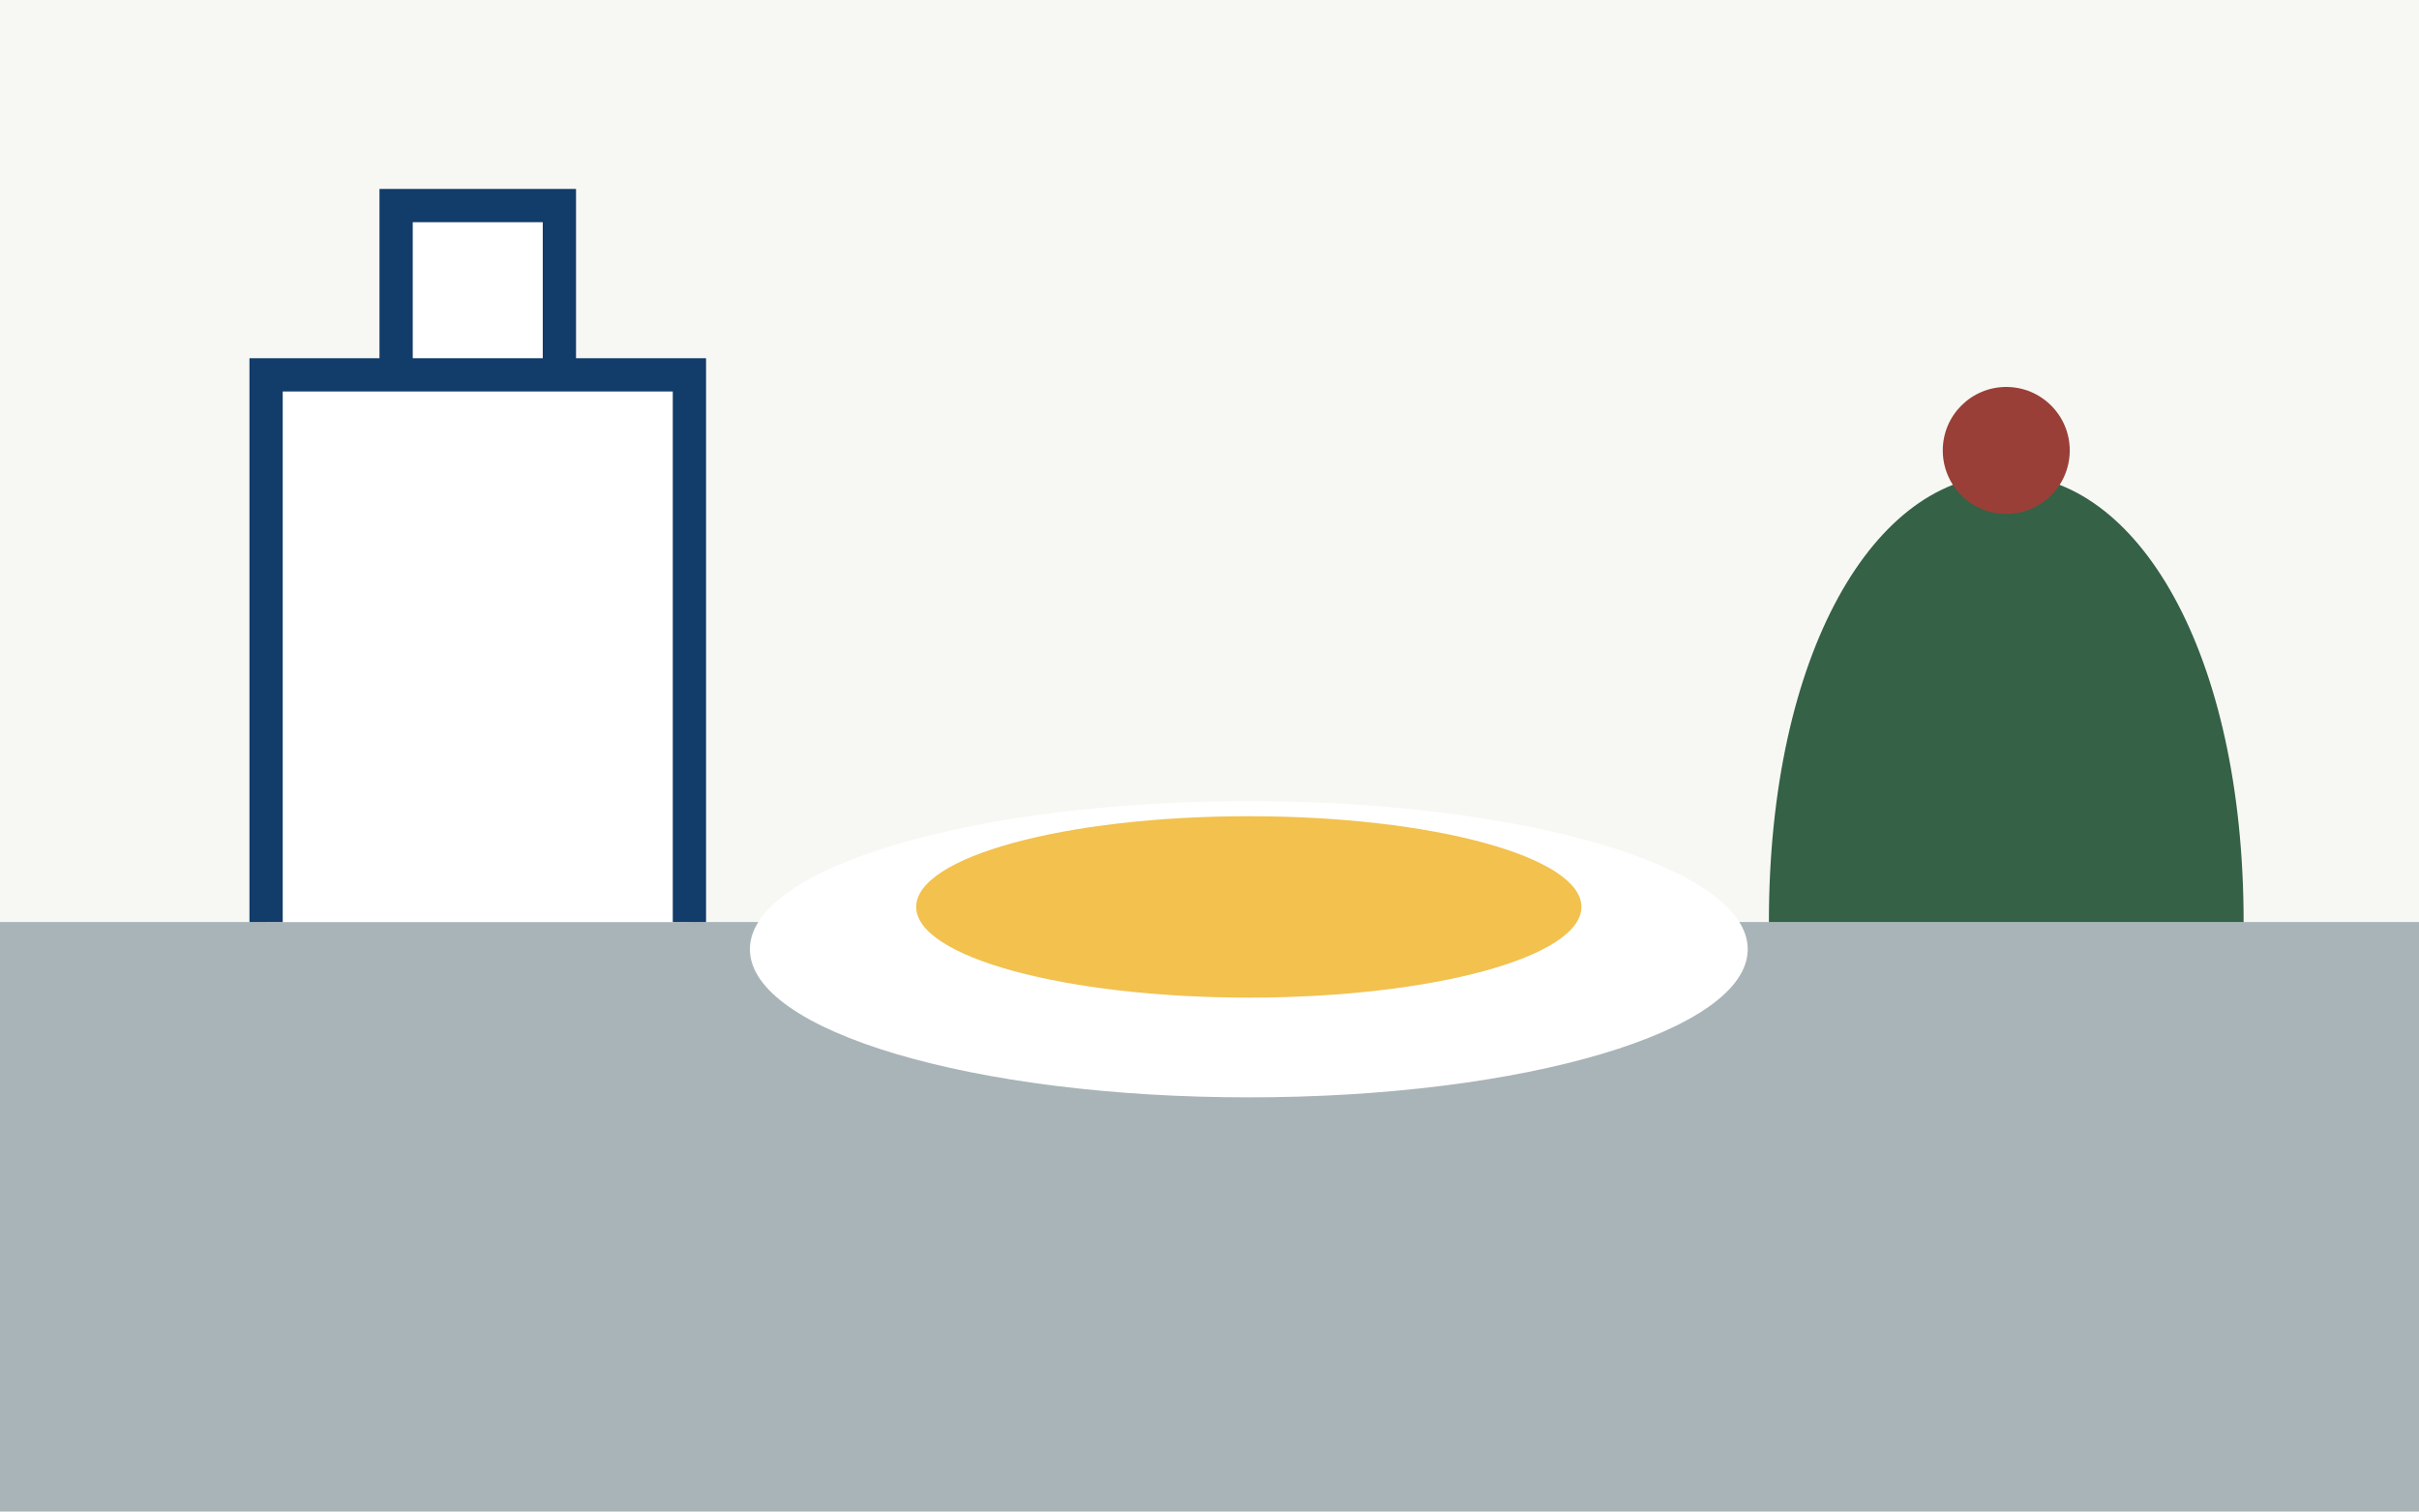
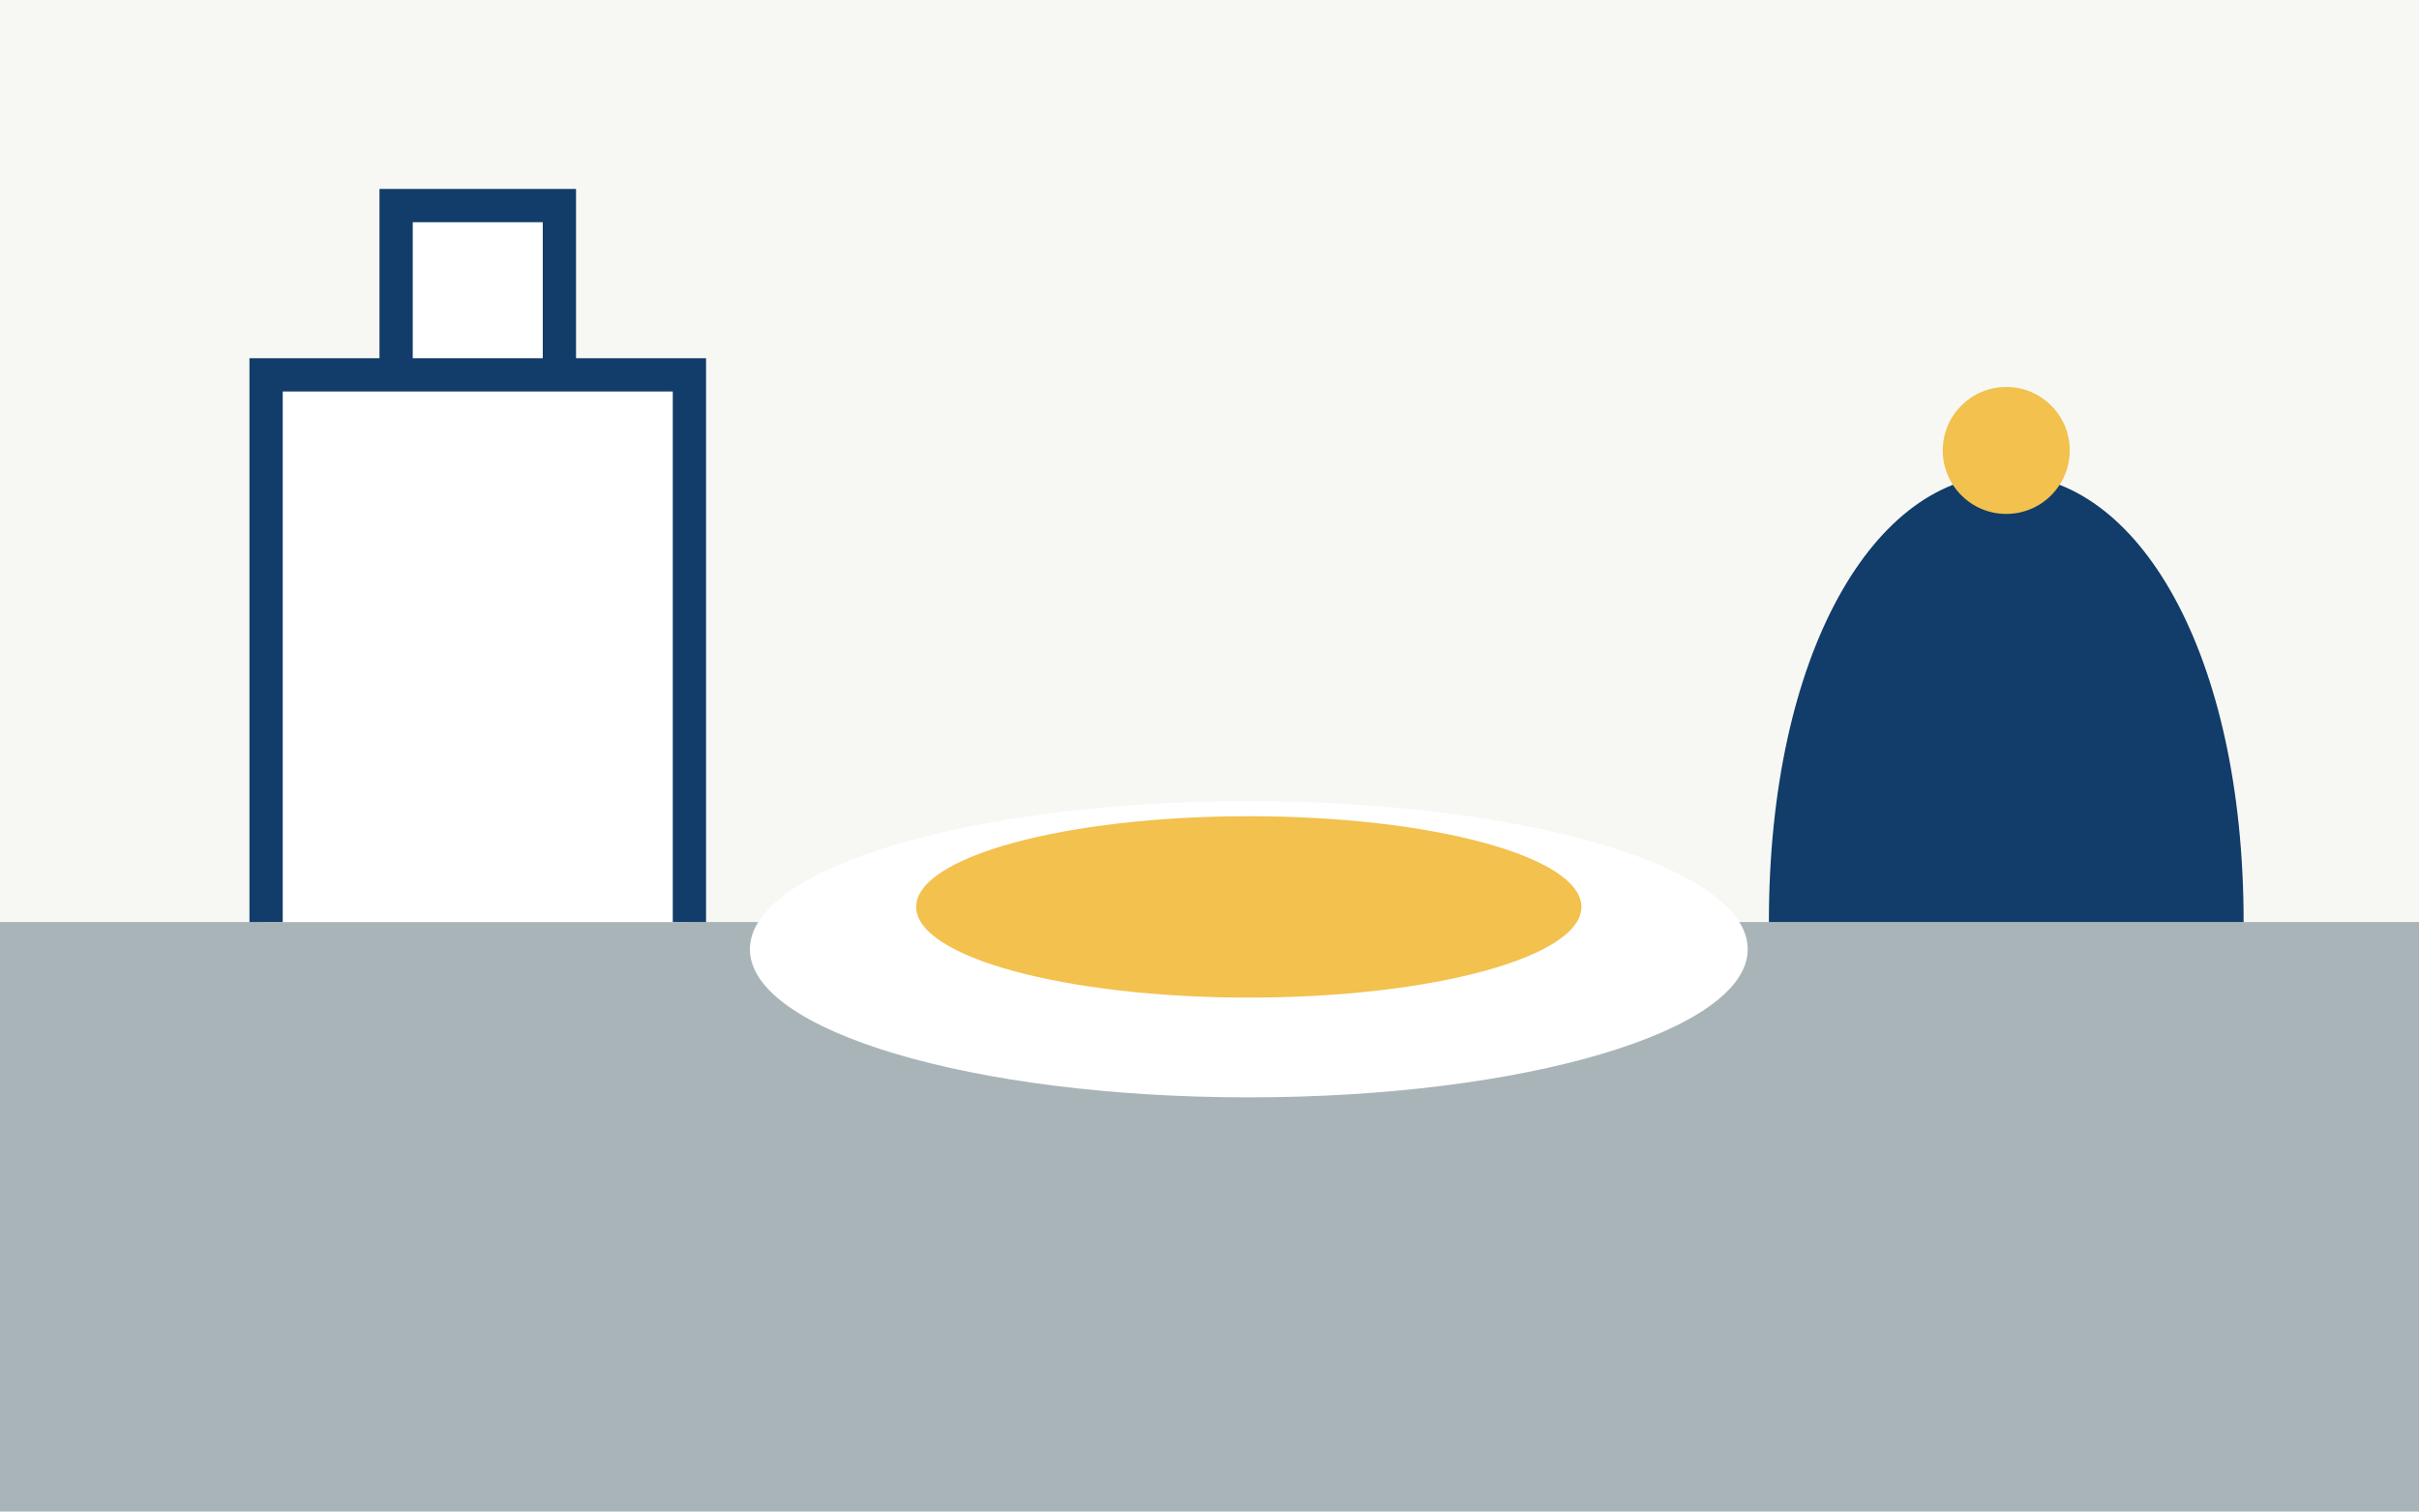
<svg xmlns="http://www.w3.org/2000/svg" width="1600" height="1000" viewBox="0 0 1600 1000" role="img" aria-labelledby="title desc">
  <rect width="1600" height="1000" fill="#F7F8F4" />
  <rect y="610" width="1600" height="390" fill="#A9B4B8" />
  <path d="M176 610V248h280v362M262 248V136h108v112" fill="#FFFFFF" stroke="#123C69" stroke-width="22" />
  <ellipse cx="826" cy="628" rx="330" ry="98" fill="#FFFFFF" />
  <ellipse cx="826" cy="600" rx="220" ry="60" fill="#F2C14E" />
-   <path d="M1170 610c0-178 70-296 157-296s157 118 157 296Z" fill="#356146" />
-   <circle cx="1327" cy="298" r="42" fill="#9A3F38" />
+   <path d="M1170 610c0-178 70-296 157-296s157 118 157 296Z" fill="#123C69" />
+   <circle cx="1327" cy="298" r="42" fill="#F2C14E" />
</svg>
